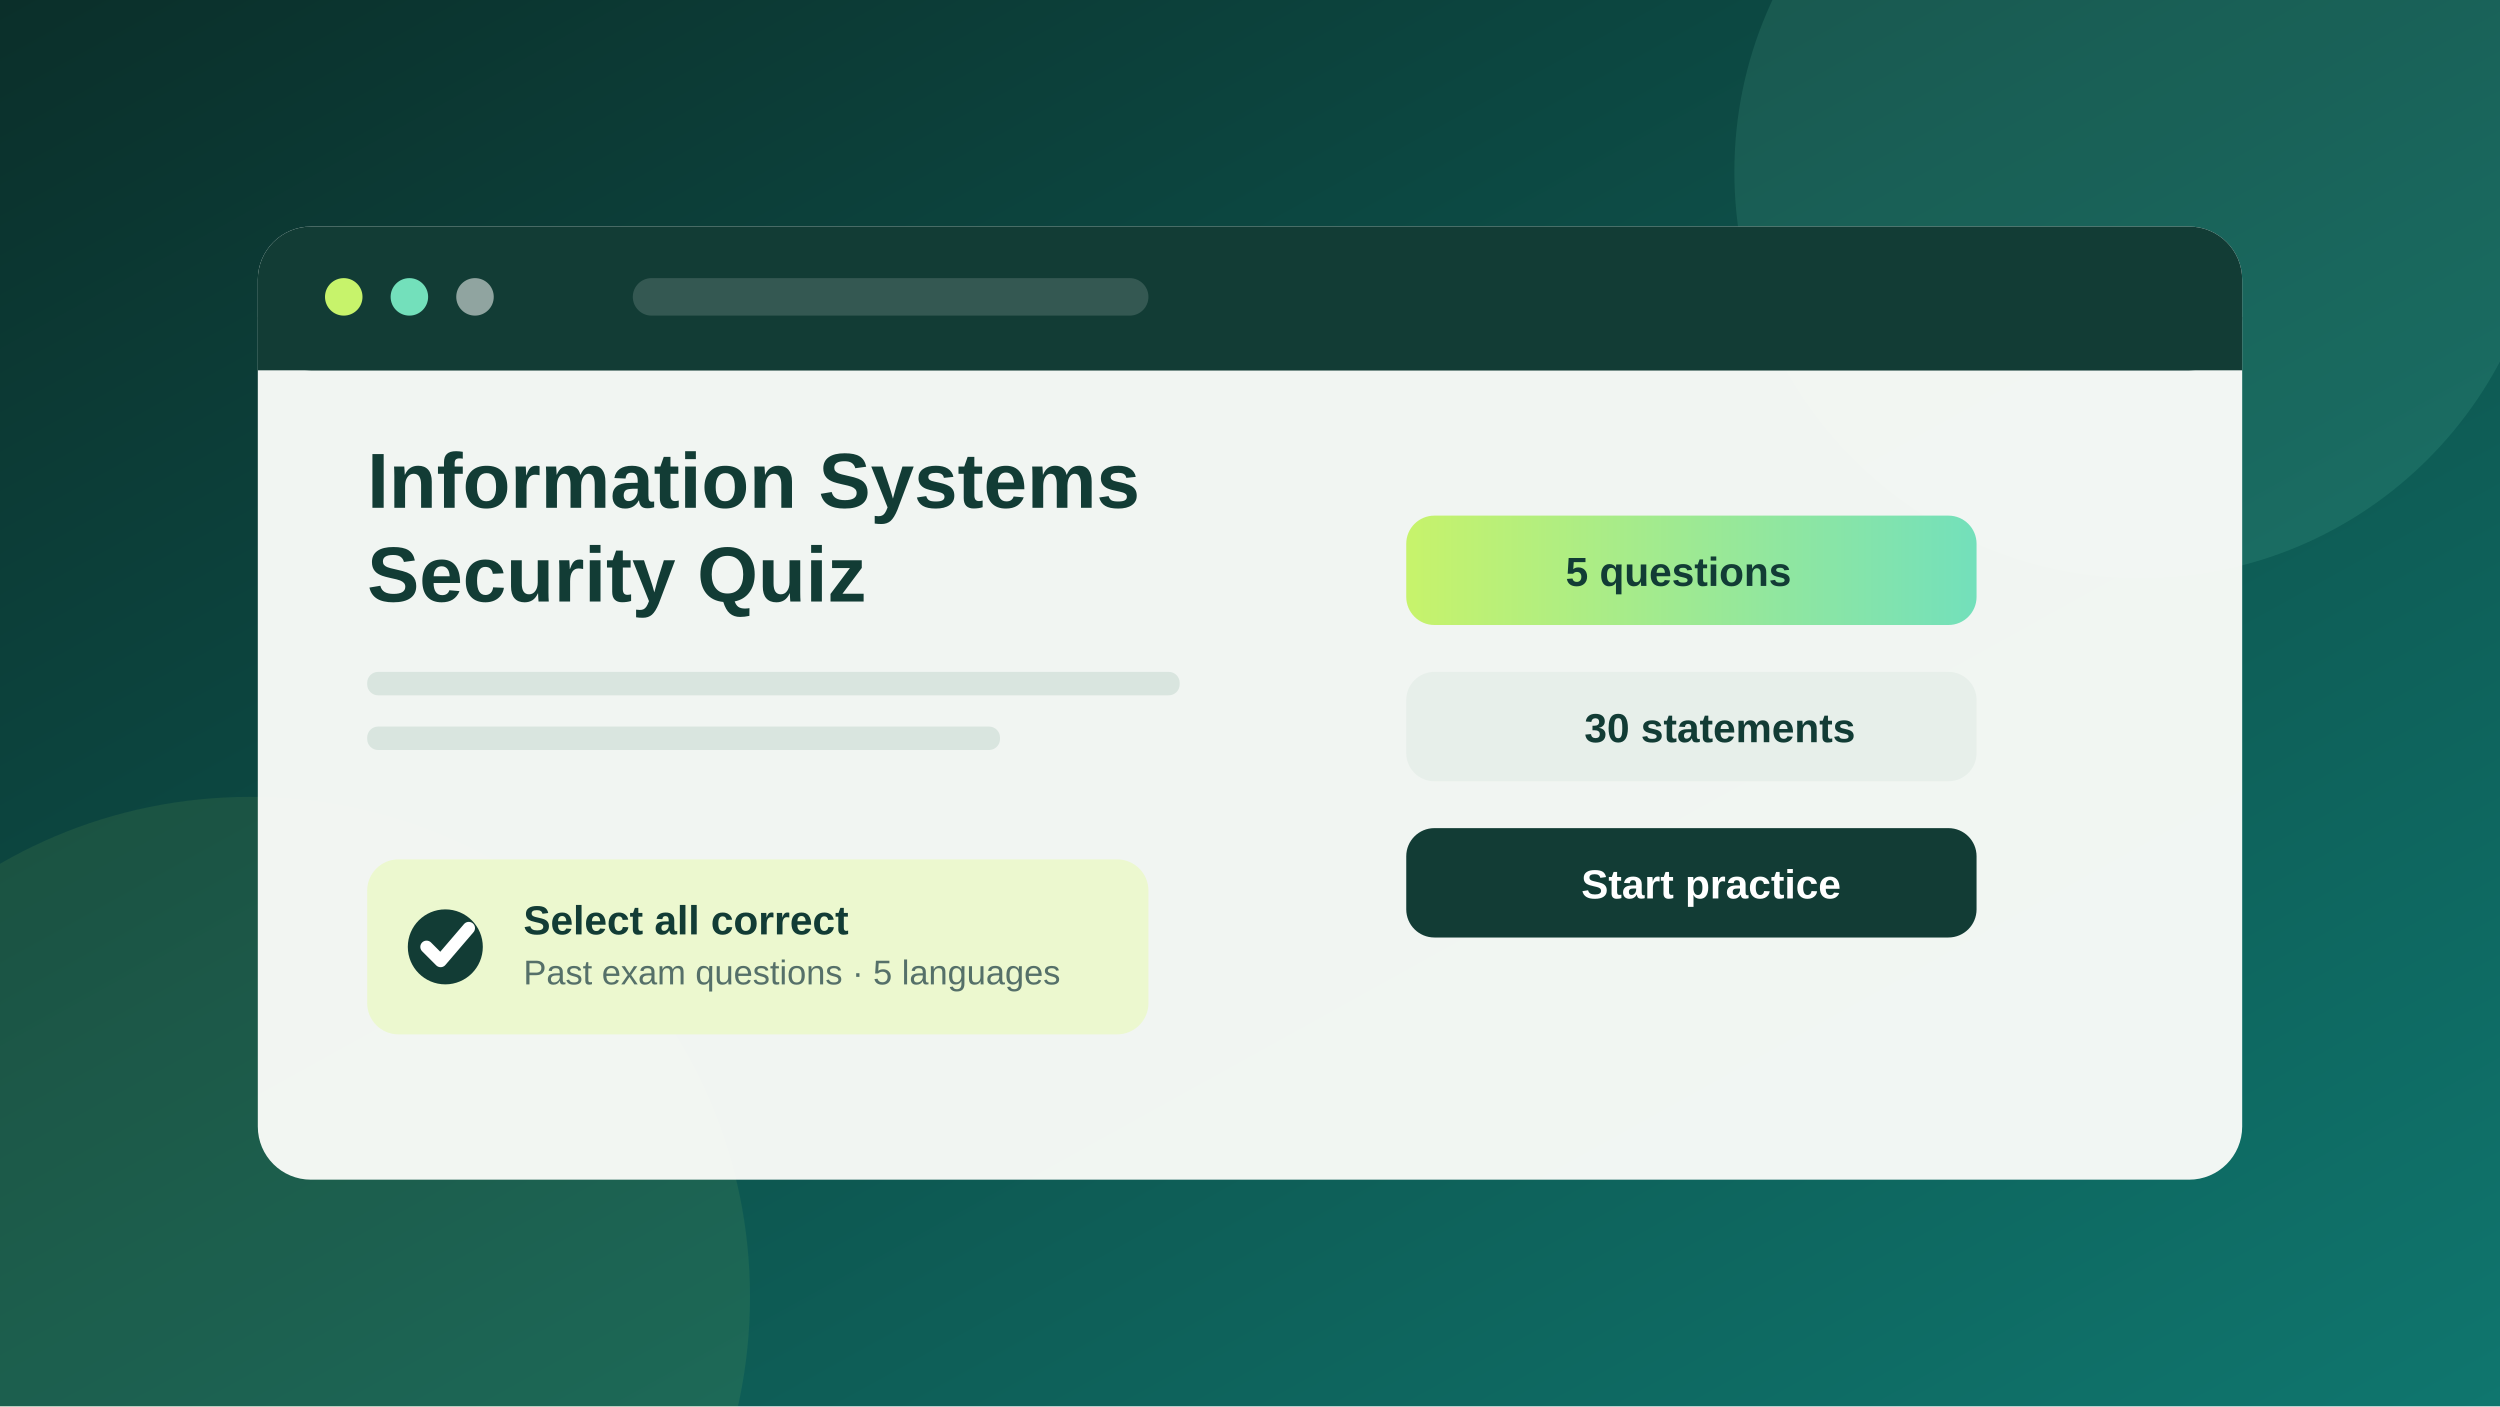
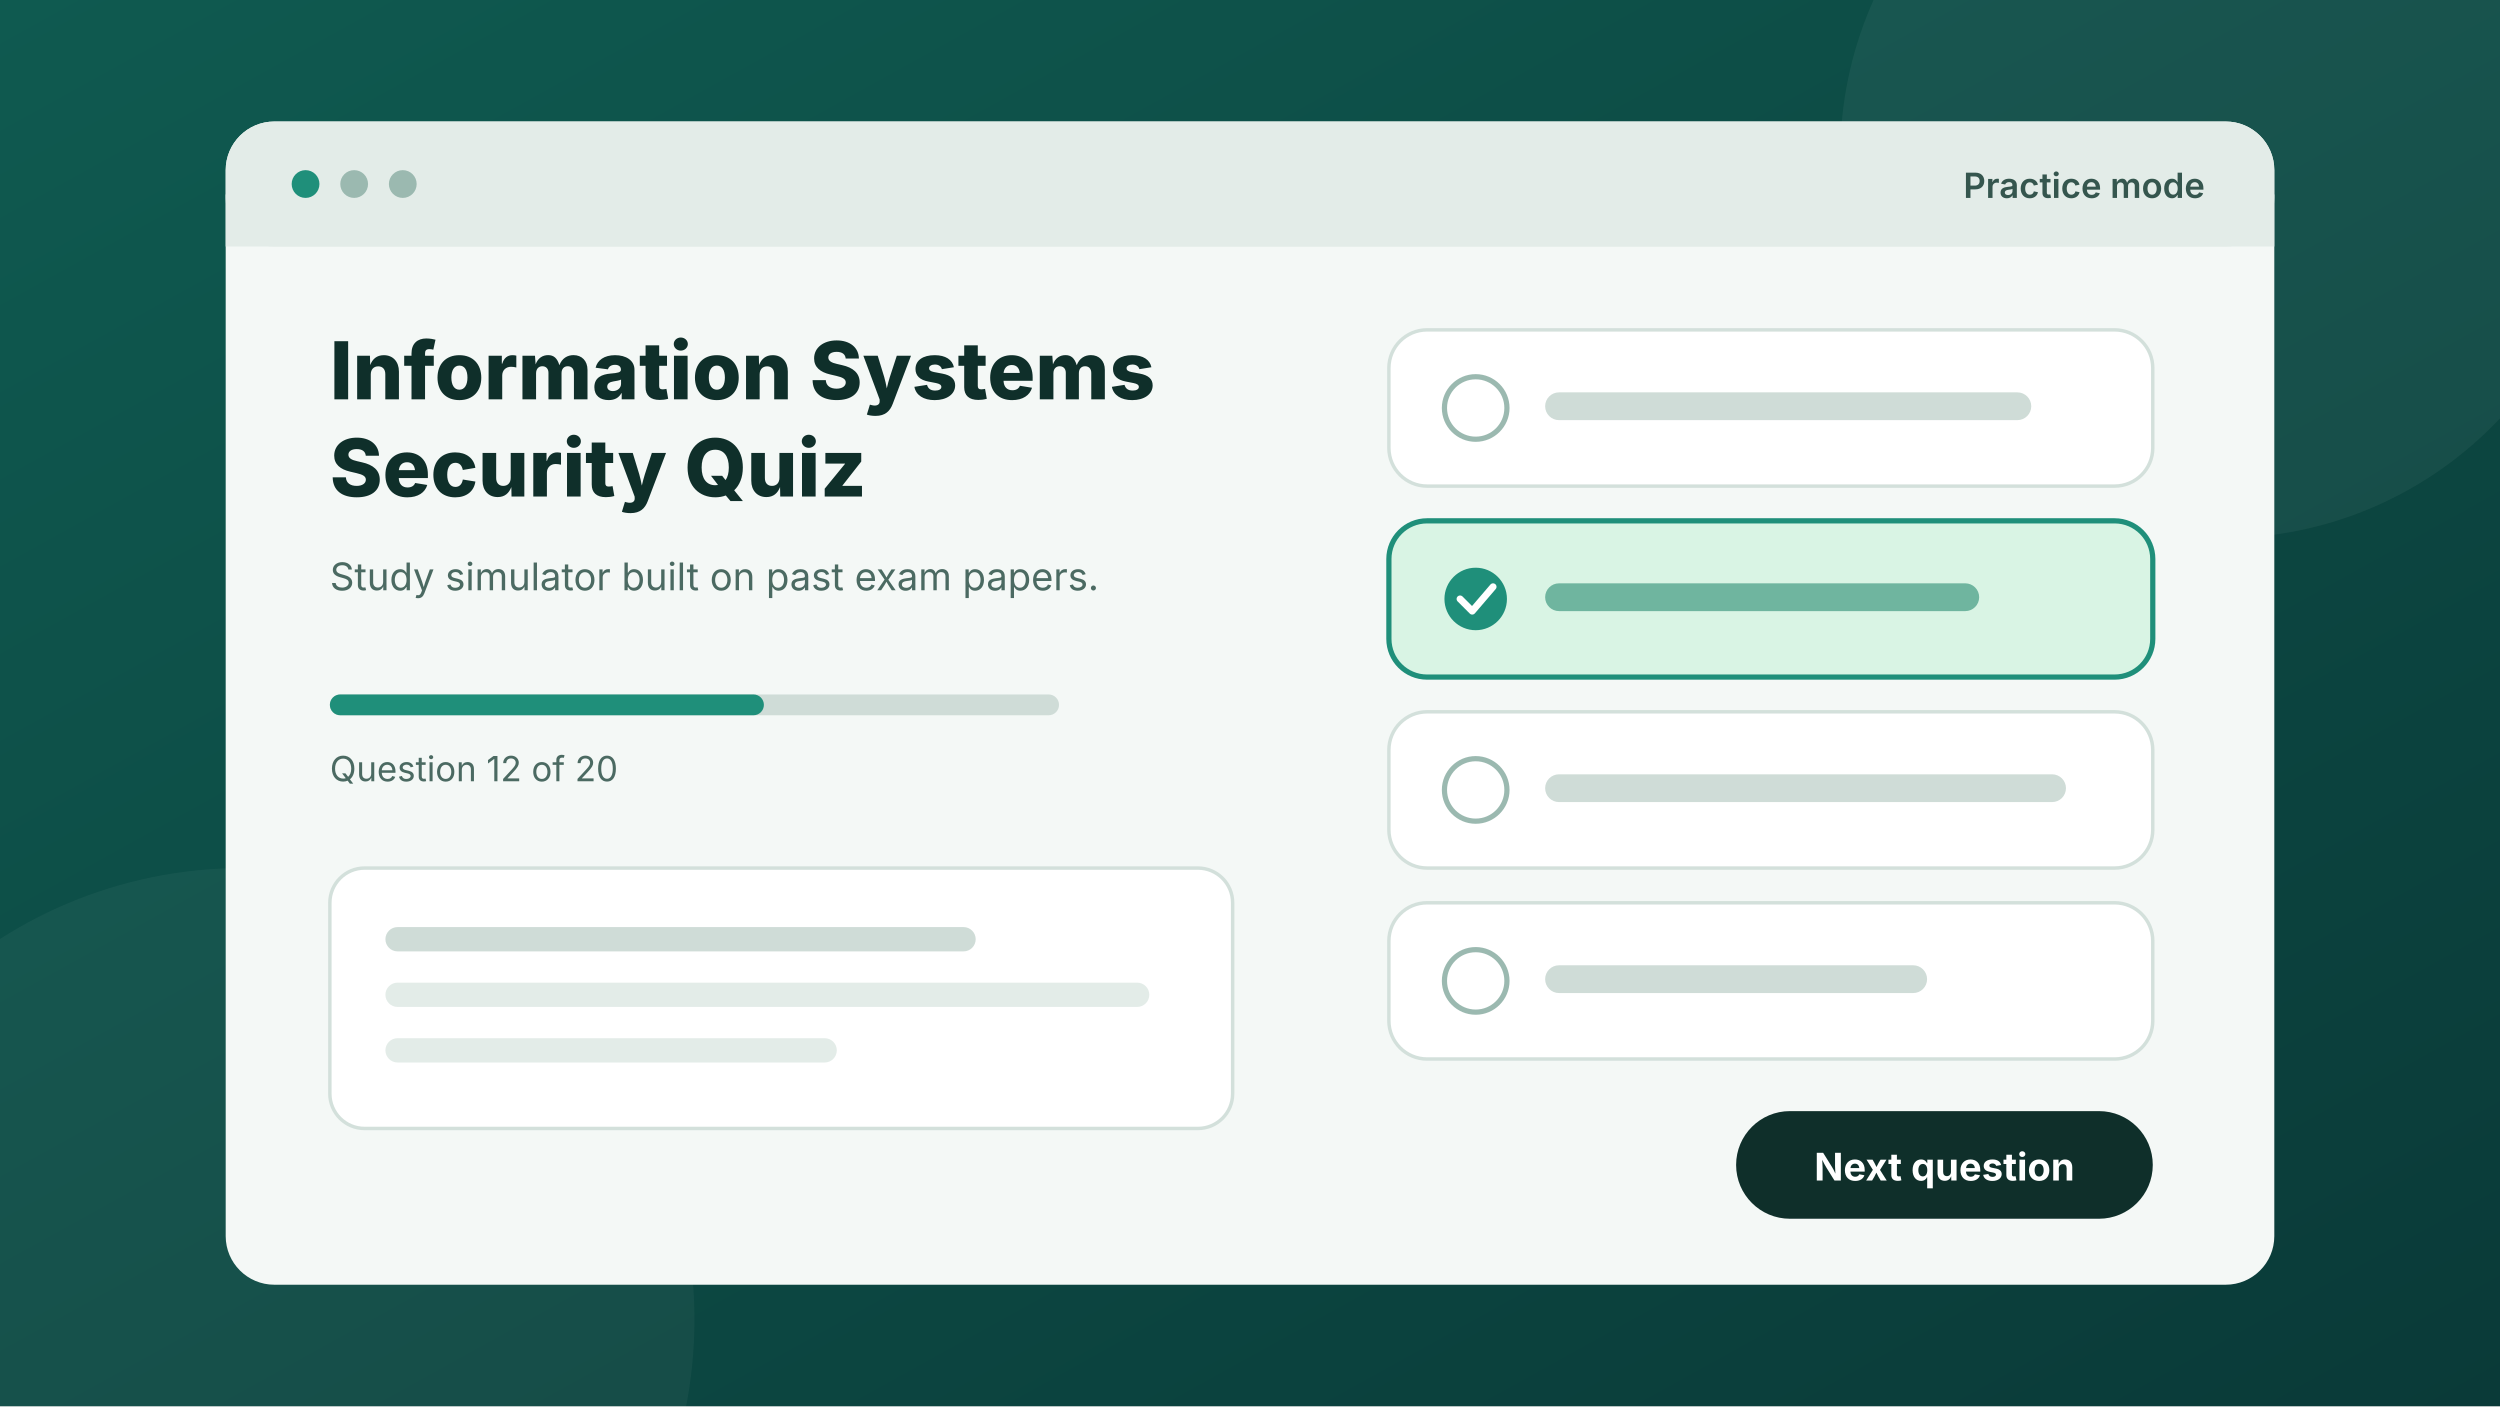
- <svg xmlns="http://www.w3.org/2000/svg" viewBox="0 0 1600 900" role="img" aria-labelledby="title desc">
+ <svg xmlns="http://www.w3.org/2000/svg" viewBox="0 0 1440 810" width="1440" height="810" role="img" aria-label="Wireframe of the Information Systems Security Quiz">
  <defs>
-     <linearGradient id="background" x1="0" y1="0" x2="1" y2="1">
-       <stop offset="0" stop-color="#0b2f2a" />
-       <stop offset="1" stop-color="#0f766e" />
-     </linearGradient>
-     <linearGradient id="accent" x1="0" y1="0" x2="1" y2="0">
-       <stop offset="0" stop-color="#c7f36b" />
-       <stop offset="1" stop-color="#73e0bb" />
+     <linearGradient id="bg" x1="0" y1="0" x2="1" y2="1">
+       <stop offset="0" stop-color="#0f5a50" />
+       <stop offset="1" stop-color="#0a3a38" />
    </linearGradient>
  </defs>
-   <rect width="1600" height="900" fill="url(#background)" />
-   <circle cx="1370" cy="110" r="260" fill="#73e0bb" opacity=".12" />
-   <circle cx="160" cy="830" r="320" fill="#c7f36b" opacity=".08" />
-   <rect x="165" y="145" width="1270" height="610" rx="34" fill="#f8faf7" opacity=".97" />
-   <rect x="165" y="145" width="1270" height="92" rx="34" fill="#123c35" />
-   <rect x="165" y="203" width="1270" height="34" fill="#123c35" />
-   <circle cx="220" cy="190" r="12" fill="#c7f36b" />
-   <circle cx="262" cy="190" r="12" fill="#73e0bb" />
-   <circle cx="304" cy="190" r="12" fill="#f8faf7" opacity=".55" />
-   <rect x="405" y="178" width="330" height="24" rx="12" fill="#f8faf7" opacity=".15" />
-   <text x="235" y="325" fill="#123c35" font-family="Arial, sans-serif" font-size="50" font-weight="700">Information Systems</text>
-   <text x="235" y="385" fill="#123c35" font-family="Arial, sans-serif" font-size="50" font-weight="700">Security Quiz</text>
-   <rect x="235" y="430" width="520" height="15" rx="7" fill="#d9e5df" />
-   <rect x="235" y="465" width="405" height="15" rx="7" fill="#d9e5df" />
-   <rect x="235" y="550" width="500" height="112" rx="20" fill="#ecf8cf" />
-   <circle cx="285" cy="606" r="24" fill="#123c35" />
-   <path d="m273 606 9 9 18-21" fill="none" stroke="#fff" stroke-width="8" stroke-linecap="round" stroke-linejoin="round" />
-   <text x="335" y="598" fill="#123c35" font-family="Arial, sans-serif" font-size="26" font-weight="700">Select all correct</text>
-   <text x="335" y="630" fill="#557069" font-family="Arial, sans-serif" font-size="22">Past exam questions · 5 languages</text>
-   <rect x="900" y="330" width="365" height="70" rx="18" fill="url(#accent)" />
-   <text x="1002" y="375" fill="#123c35" font-family="Arial, sans-serif" font-size="26" font-weight="700">5 questions</text>
-   <rect x="900" y="430" width="365" height="70" rx="18" fill="#e7efea" />
-   <text x="1014" y="475" fill="#123c35" font-family="Arial, sans-serif" font-size="26" font-weight="700">30 statements</text>
-   <rect x="900" y="530" width="365" height="70" rx="18" fill="#123c35" />
-   <text x="1012" y="575" fill="#fff" font-family="Arial, sans-serif" font-size="26" font-weight="700">Start practice</text>
+   <rect width="1440" height="810" fill="url(#bg)" />
+   <circle cx="1280" cy="90" r="220" fill="#fff" opacity=".05" />
+   <circle cx="140" cy="760" r="260" fill="#fff" opacity=".04" />
+   <g font-family="Inter, Arial, sans-serif">
+     <rect x="130" y="70" width="1180" height="670" rx="28" fill="#f4f8f6" />
+     <rect x="130" y="70" width="1180" height="72" rx="28" fill="#e3ece8" />
+     <rect x="130" y="112" width="1180" height="30" fill="#e3ece8" />
+     <circle cx="176" cy="106" r="8" fill="#1f8f7a" />
+     <circle cx="204" cy="106" r="8" fill="#9bb9b0" />
+     <circle cx="232" cy="106" r="8" fill="#9bb9b0" />
+     <text x="1270" y="114" text-anchor="end" font-size="20" font-weight="600" fill="#35564e">Practice mode</text>
+     <text x="190" y="230" font-size="46" font-weight="800" fill="#0f2f2a">Information Systems</text>
+     <text x="190" y="286" font-size="46" font-weight="800" fill="#0f2f2a">Security Quiz</text>
+     <text x="190" y="340" font-size="22" fill="#4b6a62">Study simulator built on past exam papers.</text>
+     <rect x="190" y="400" width="420" height="12" rx="6" fill="#cfdcd7" />
+     <rect x="190" y="400" width="250" height="12" rx="6" fill="#1f8f7a" />
+     <text x="190" y="450" font-size="20" fill="#4b6a62">Question 12 of 20</text>
+     <rect x="190" y="500" width="520" height="150" rx="20" fill="#fff" stroke="#d3e0db" stroke-width="2" />
+     <rect x="222" y="534" width="340" height="14" rx="7" fill="#cfdcd7" />
+     <rect x="222" y="566" width="440" height="14" rx="7" fill="#e3ece8" />
+     <rect x="222" y="598" width="260" height="14" rx="7" fill="#e3ece8" />
+     <g>
+       <rect x="800" y="190" width="440" height="90" rx="22" fill="#fff" stroke="#d3e0db" stroke-width="2" />
+       <circle cx="850" cy="235" r="18" fill="none" stroke="#9bb9b0" stroke-width="3" />
+       <rect x="890" y="226" width="280" height="16" rx="8" fill="#cfdcd7" />
+       <rect x="800" y="300" width="440" height="90" rx="22" fill="#d9f4e4" stroke="#1f8f7a" stroke-width="3" />
+       <circle cx="850" cy="345" r="18" fill="#1f8f7a" />
+       <path d="M841 345l7 7 12-14" stroke="#fff" stroke-width="4" fill="none" stroke-linecap="round" stroke-linejoin="round" />
+       <rect x="890" y="336" width="250" height="16" rx="8" fill="#6fb59f" />
+       <rect x="800" y="410" width="440" height="90" rx="22" fill="#fff" stroke="#d3e0db" stroke-width="2" />
+       <circle cx="850" cy="455" r="18" fill="none" stroke="#9bb9b0" stroke-width="3" />
+       <rect x="890" y="446" width="300" height="16" rx="8" fill="#cfdcd7" />
+       <rect x="800" y="520" width="440" height="90" rx="22" fill="#fff" stroke="#d3e0db" stroke-width="2" />
+       <circle cx="850" cy="565" r="18" fill="none" stroke="#9bb9b0" stroke-width="3" />
+       <rect x="890" y="556" width="220" height="16" rx="8" fill="#cfdcd7" />
+     </g>
+     <rect x="1000" y="640" width="240" height="62" rx="31" fill="#0f2f2a" />
+     <text x="1120" y="680" text-anchor="middle" font-size="22" font-weight="700" fill="#fff">Next question</text>
+   </g>
</svg>
